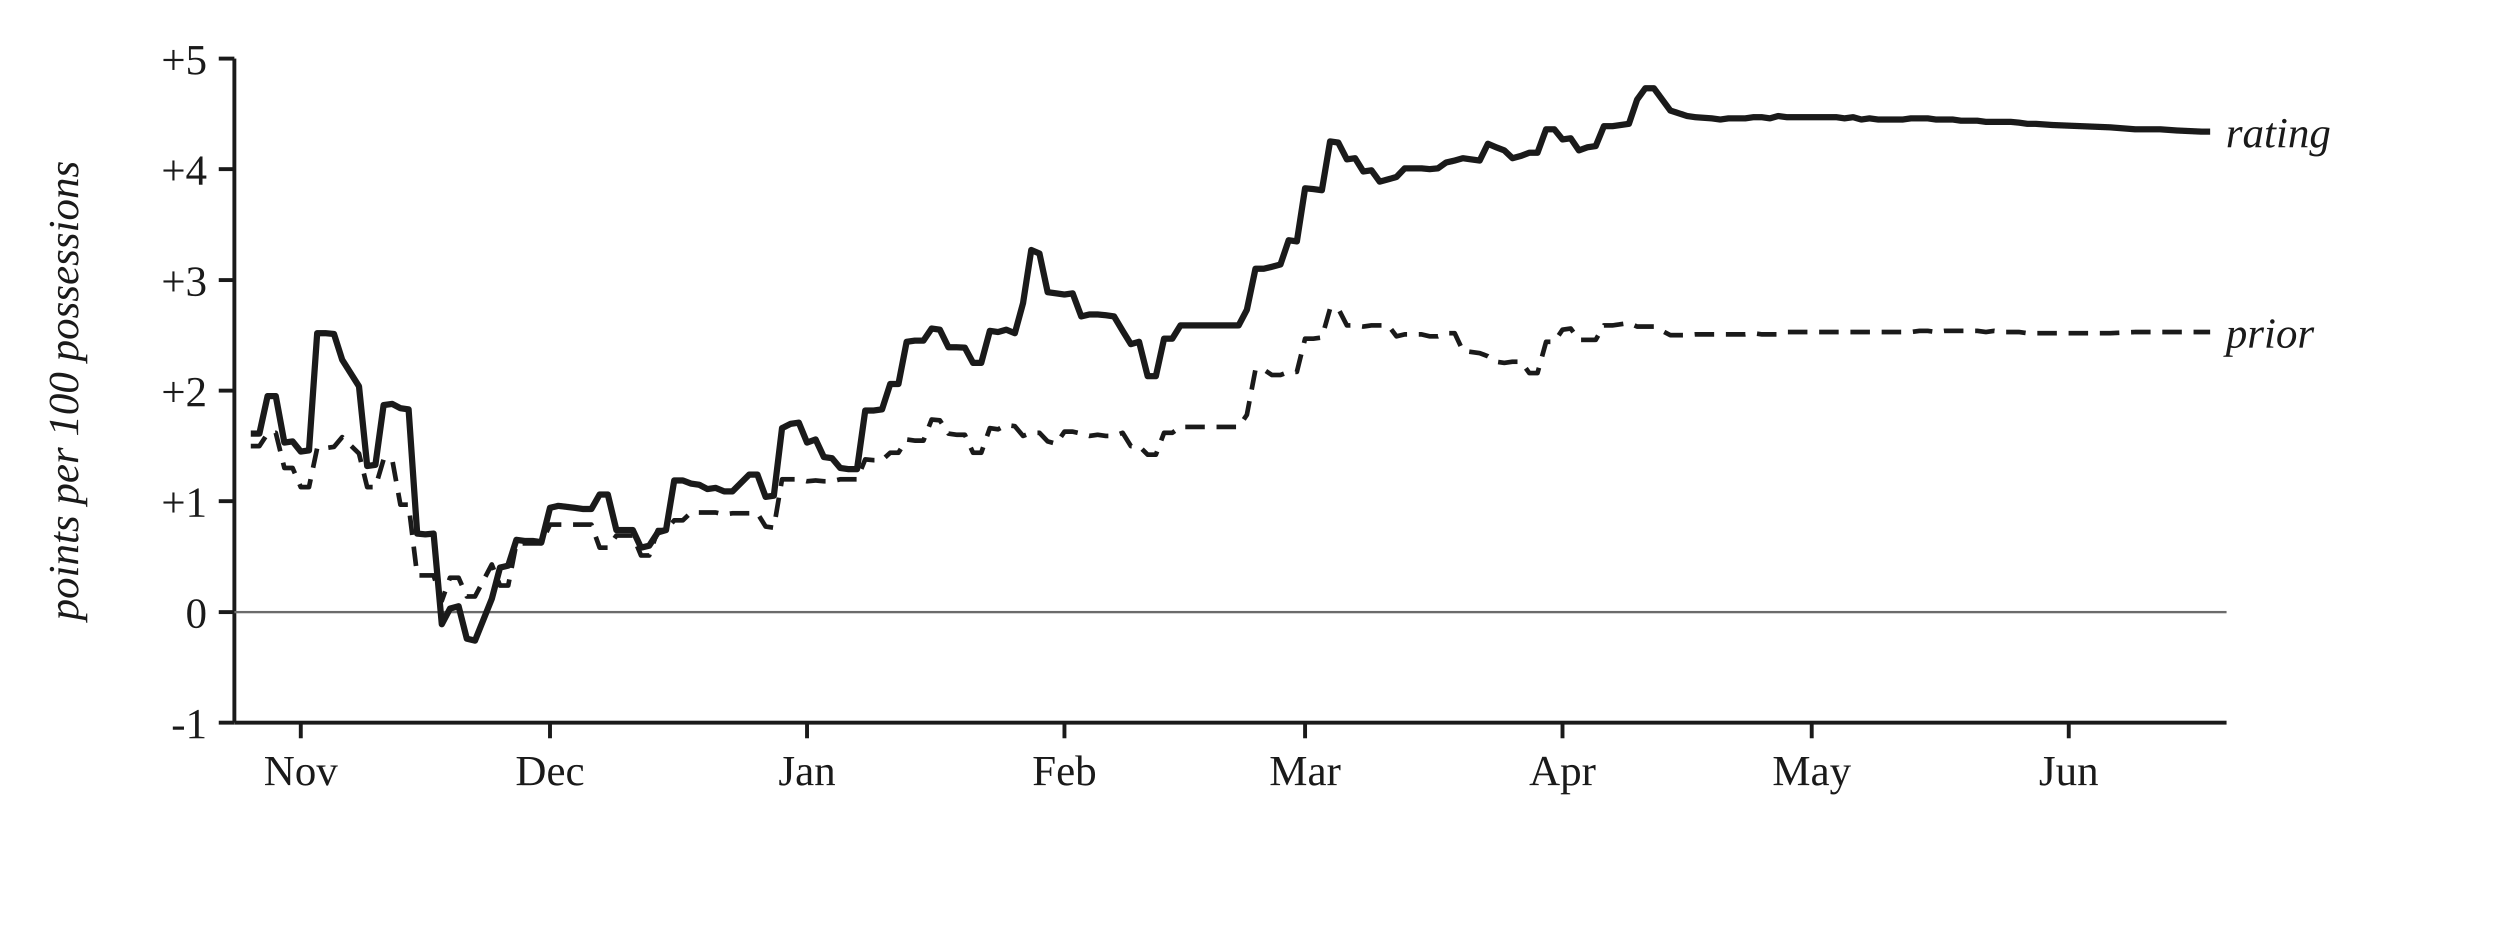
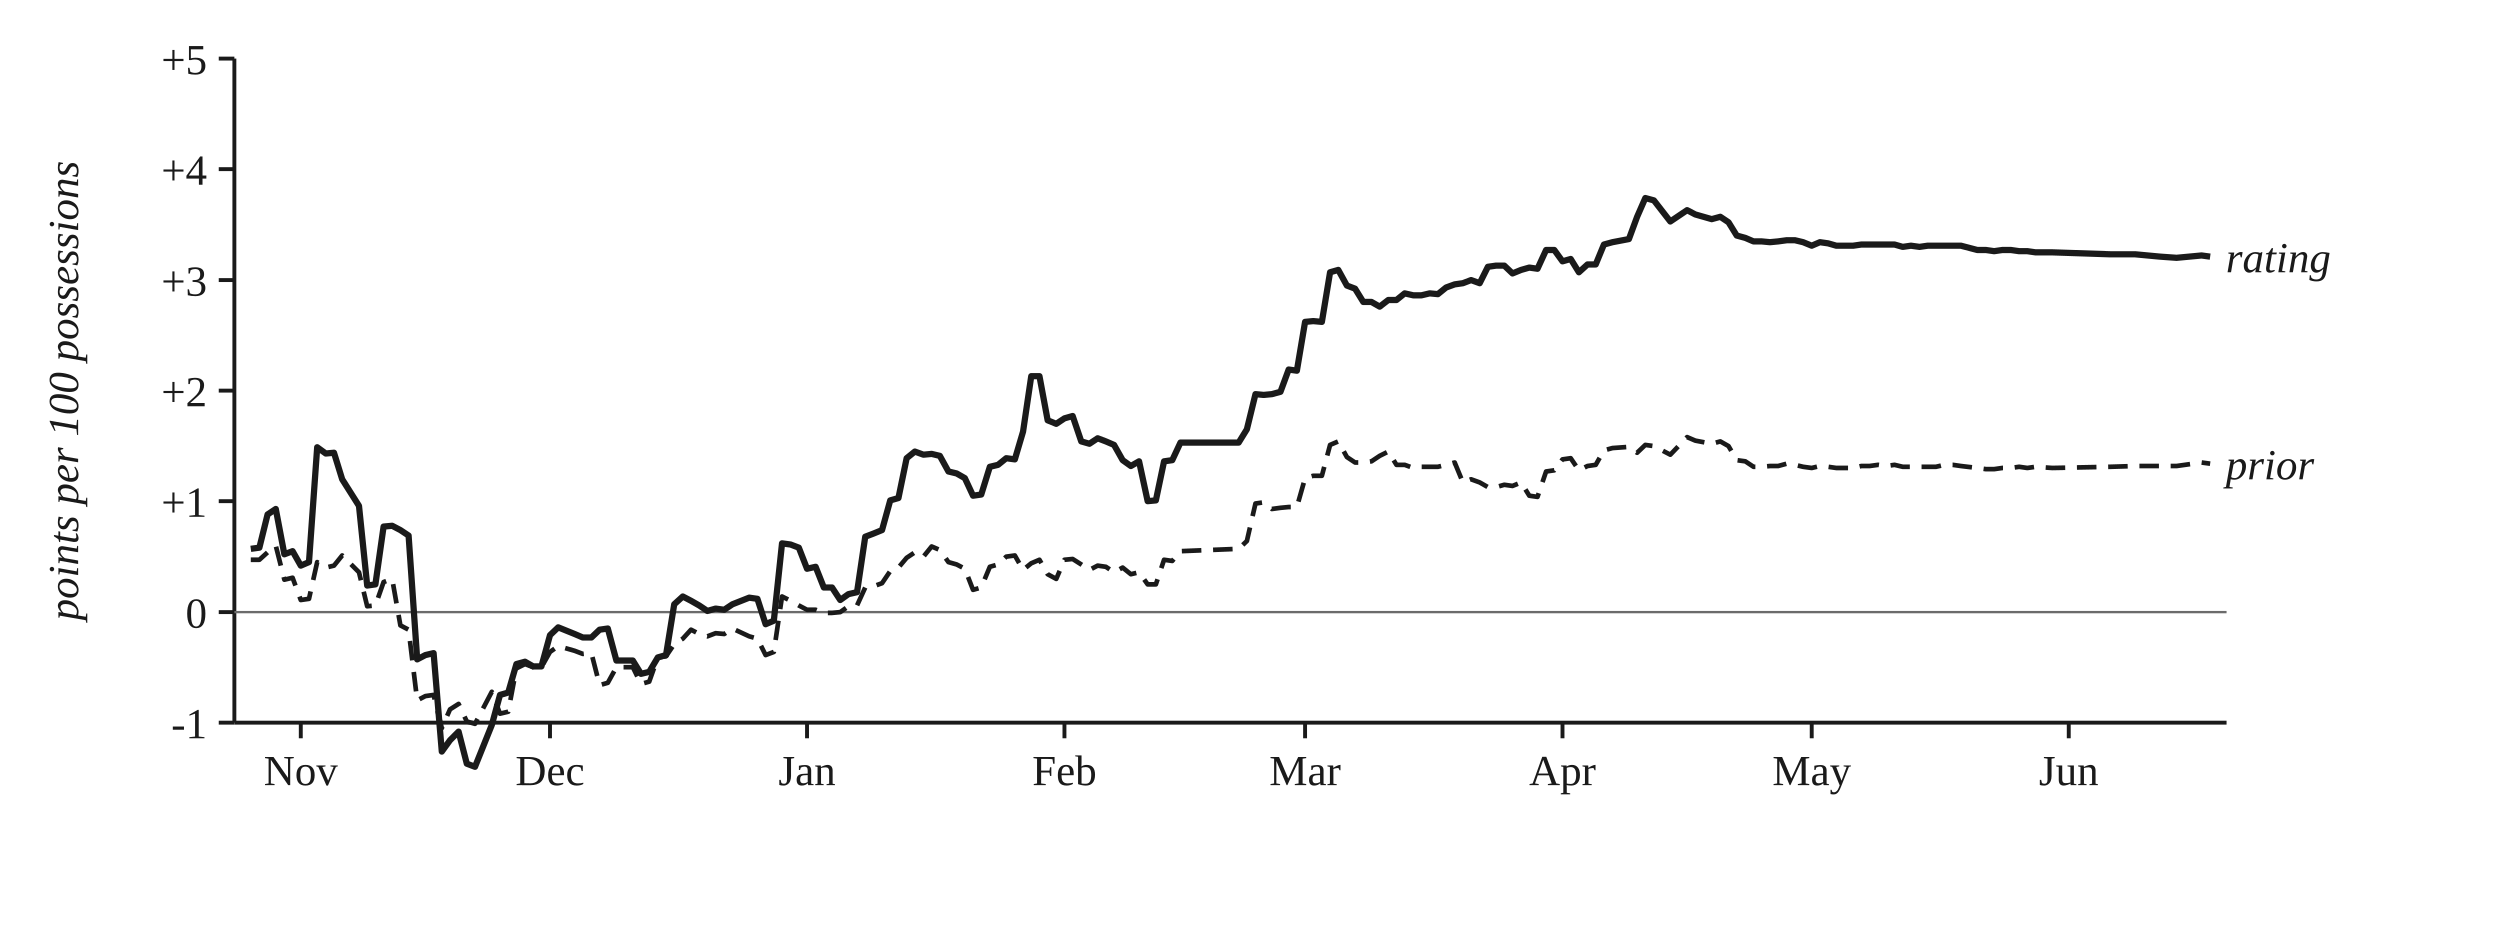
<svg xmlns="http://www.w3.org/2000/svg" viewBox="0 0 640 240" width="100%" role="img" aria-label="Line chart: Wembanyama's rating rose from about +1.5 to +4.4 through his rookie season, pulling away from his box-score prior">
  <defs>
    <pattern id="hatch" width="6" height="6" patternUnits="userSpaceOnUse" patternTransform="rotate(45)">
      <rect width="6" height="6" fill="#fbfaf5" />
      <line x1="0" y1="0" x2="0" y2="6" stroke="#1a1a1a" stroke-width="1.4" />
    </pattern>
    <pattern id="dots" width="5" height="5" patternUnits="userSpaceOnUse">
      <rect width="5" height="5" fill="#fbfaf5" />
      <circle cx="2.5" cy="2.5" r=".9" fill="#1a1a1a" />
    </pattern>
    <marker id="arrow" viewBox="0 0 10 10" refX="9" refY="5" markerWidth="7" markerHeight="7" orient="auto-start-reverse">
      <path d="M 0 1 L 9 5 L 0 9 z" fill="#1a1a1a" />
    </marker>
  </defs>
  <line x1="60" y1="15" x2="60" y2="185" stroke="#1a1a1a" stroke-width="1.0" />
  <line x1="60" y1="185" x2="570" y2="185" stroke="#1a1a1a" stroke-width="1.0" />
  <line x1="56" y1="185" x2="60" y2="185" stroke="#1a1a1a" stroke-width="1.0" />
  <text x="53" y="189" font-size="11" text-anchor="end" fill="#1a1a1a">-1</text>
  <line x1="56" y1="156.7" x2="60" y2="156.7" stroke="#1a1a1a" stroke-width="1.0" />
  <text x="53" y="160.7" font-size="11" text-anchor="end" fill="#1a1a1a">0</text>
  <line x1="56" y1="128.3" x2="60" y2="128.3" stroke="#1a1a1a" stroke-width="1.0" />
  <text x="53" y="132.3" font-size="11" text-anchor="end" fill="#1a1a1a">+1</text>
  <line x1="56" y1="100" x2="60" y2="100" stroke="#1a1a1a" stroke-width="1.0" />
  <text x="53" y="104" font-size="11" text-anchor="end" fill="#1a1a1a">+2</text>
  <line x1="56" y1="71.7" x2="60" y2="71.7" stroke="#1a1a1a" stroke-width="1.0" />
  <text x="53" y="75.7" font-size="11" text-anchor="end" fill="#1a1a1a">+3</text>
  <line x1="56" y1="43.3" x2="60" y2="43.3" stroke="#1a1a1a" stroke-width="1.0" />
  <text x="53" y="47.3" font-size="11" text-anchor="end" fill="#1a1a1a">+4</text>
  <line x1="56" y1="15" x2="60" y2="15" stroke="#1a1a1a" stroke-width="1.0" />
  <text x="53" y="19" font-size="11" text-anchor="end" fill="#1a1a1a">+5</text>
  <text x="20" y="100" font-size="11" text-anchor="middle" fill="#1a1a1a" font-style="italic" transform="rotate(-90 20 100)">points per 100 possessions</text>
  <line x1="77" y1="185" x2="77" y2="189" stroke="#1a1a1a" stroke-width="1.0" />
  <text x="77" y="201" font-size="11" text-anchor="middle" fill="#1a1a1a">Nov</text>
  <line x1="140.8" y1="185" x2="140.8" y2="189" stroke="#1a1a1a" stroke-width="1.0" />
  <text x="140.8" y="201" font-size="11" text-anchor="middle" fill="#1a1a1a">Dec</text>
  <line x1="206.6" y1="185" x2="206.6" y2="189" stroke="#1a1a1a" stroke-width="1.0" />
  <text x="206.6" y="201" font-size="11" text-anchor="middle" fill="#1a1a1a">Jan</text>
  <line x1="272.5" y1="185" x2="272.5" y2="189" stroke="#1a1a1a" stroke-width="1.0" />
  <text x="272.5" y="201" font-size="11" text-anchor="middle" fill="#1a1a1a">Feb</text>
  <line x1="334.1" y1="185" x2="334.1" y2="189" stroke="#1a1a1a" stroke-width="1.0" />
  <text x="334.1" y="201" font-size="11" text-anchor="middle" fill="#1a1a1a">Mar</text>
  <line x1="400" y1="185" x2="400" y2="189" stroke="#1a1a1a" stroke-width="1.0" />
  <text x="400" y="201" font-size="11" text-anchor="middle" fill="#1a1a1a">Apr</text>
  <line x1="463.8" y1="185" x2="463.8" y2="189" stroke="#1a1a1a" stroke-width="1.0" />
  <text x="463.8" y="201" font-size="11" text-anchor="middle" fill="#1a1a1a">May</text>
  <line x1="529.6" y1="185" x2="529.6" y2="189" stroke="#1a1a1a" stroke-width="1.0" />
  <text x="529.6" y="201" font-size="11" text-anchor="middle" fill="#1a1a1a">Jun</text>
  <line x1="60" y1="156.7" x2="570" y2="156.7" stroke="#6b6b6b" stroke-width="0.6" />
-   <polyline points="64.2,111 66.4,111 68.5,101.4 70.6,101.4 72.8,113.3 74.9,113 77,115.6 79.1,115.3 81.2,85.3 83.4,85.3 85.5,85.5 87.6,92.1 91.9,98.9 94,119.3 96.1,119 98.2,103.7 100.4,103.4 102.5,104.5 104.6,104.8 106.8,136.6 108.9,136.8 111,136.6 113.1,159.8 115.2,155.8 117.4,155.2 119.5,163.5 121.6,164 125.9,153.3 128,145.3 130.1,144.8 132.2,138.2 134.4,138.5 136.5,138.5 138.6,138.8 140.8,130 142.9,129.5 147.1,130 149.2,130.3 151.4,130.3 153.5,126.6 155.6,126.6 157.8,135.7 162,135.7 164.1,140.2 166.2,139.7 168.4,136.3 170.5,135.7 172.6,123 174.8,123 176.9,123.8 179,124.1 181.1,125.2 183.2,124.9 185.4,125.8 187.5,125.8 191.8,121.5 193.9,121.5 196,127.2 198.1,126.9 200.2,109.6 202.4,108.5 204.5,108.2 206.6,113.3 208.8,112.5 210.9,117 213,117.3 215.1,119.8 217.2,120.1 219.4,120.1 221.5,105.1 223.6,105.1 225.8,104.8 227.9,98.3 230,98.3 232.1,87.5 234.2,87.2 236.4,87.2 238.5,84.1 240.6,84.4 242.8,88.9 244.9,88.9 247,89 249.1,92.9 251.2,92.9 253.4,84.7 255.5,85 257.6,84.4 259.8,85.3 261.9,77.6 264,64 266.1,64.9 268.2,74.8 270.4,75.1 272.5,75.4 274.6,75.1 276.8,81 278.9,80.5 281,80.5 283.1,80.7 285.2,81 287.4,84.7 289.5,88.1 291.6,87.5 293.8,96.3 295.9,96.3 298,86.7 300.1,86.7 302.2,83.3 317.1,83.3 319.2,79.3 321.4,68.8 323.5,68.8 325.6,68.3 327.8,67.7 329.9,61.5 332,61.8 334.1,48.2 336.2,48.4 338.4,48.7 340.5,36.2 342.6,36.5 344.8,40.8 346.9,40.5 349,43.9 351.1,43.6 353.2,46.5 355.4,45.9 357.5,45.3 359.6,43.1 361.8,43.1 363.9,43.1 366,43.3 368.1,43.1 370.2,41.6 372.4,41.1 374.5,40.5 376.6,40.8 378.8,41.1 380.9,36.8 383,37.7 385.1,38.5 387.2,40.5 389.4,39.9 391.5,39.1 393.6,39.1 395.8,33.1 397.9,33.1 400,35.7 402.1,35.4 404.2,38.5 406.4,37.7 408.5,37.4 410.6,32.3 412.8,32.3 417,31.7 419.1,25.5 421.2,22.6 423.4,22.6 427.6,28.3 431.9,29.7 434,30 438.2,30.3 440.4,30.6 442.5,30.3 444.6,30.3 446.8,30.3 448.9,30 451,30 453.1,30.3 455.2,29.7 457.4,30 459.5,30 461.6,30 463.8,30 465.9,30 468,30 470.1,30 472.2,30.3 474.4,30 476.5,30.6 478.6,30.3 480.8,30.6 482.9,30.6 485,30.6 487.1,30.6 489.2,30.3 491.4,30.3 493.5,30.3 495.6,30.6 497.8,30.6 499.9,30.6 502,30.9 506.2,30.9 508.4,31.2 510.5,31.2 512.6,31.2 514.8,31.2 516.9,31.4 519,31.7 521.1,31.7 525.4,32 540.2,32.6 546.6,33.1 553,33.1 557.2,33.4 563.6,33.7 565.8,33.7" fill="none" stroke="#1a1a1a" stroke-width="1.6" stroke-linejoin="round" />
-   <polyline points="64.2,114.2 66.4,114.2 68.5,111 70.6,110.8 72.8,119.8 74.9,119.8 77,124.7 79.1,124.7 81.2,114.7 83.4,114.7 85.5,114.4 87.6,111.9 91.9,116.1 94,124.7 96.1,124.7 98.2,117.6 100.4,117.6 102.5,129.2 104.6,129.2 106.8,147.3 108.9,147.3 111,147.3 113.1,153.8 115.2,147.9 117.4,147.9 119.5,152.7 121.6,152.7 125.9,144.5 128,149.9 130.1,149.9 132.2,139.1 134.4,139.1 136.5,139.1 138.6,139.1 140.8,134.3 142.9,134.3 147.1,134.3 149.2,134.3 151.4,134.3 153.5,140.2 155.6,140.2 157.8,137.1 162,137.1 164.1,142.2 166.2,142.2 168.4,135.7 170.5,135.7 172.6,133.2 174.8,133.2 176.9,131.2 179,131.2 181.1,131.2 183.2,131.2 185.4,131.7 187.5,131.4 191.8,131.4 193.9,131.4 196,134.8 198.1,135.1 200.2,122.7 202.4,122.7 204.5,122.7 206.6,123.2 208.8,123 210.9,123.2 213,123.2 215.1,122.7 217.2,122.7 219.4,122.7 221.5,117.6 223.6,117.8 225.8,117.8 227.9,115.9 230,115.9 232.1,112.5 234.2,112.8 236.4,112.8 238.5,107.4 240.6,107.6 242.8,111 244.9,111.3 247,111.3 249.1,115.9 251.2,115.9 253.4,109.6 255.5,109.9 257.6,108.8 259.8,109.1 261.9,111.6 264,110.8 266.1,110.8 268.2,113 270.4,113.6 272.5,110.5 274.6,110.5 276.8,111 278.9,111.6 281,111.3 283.1,111.6 285.2,111.6 287.4,110.8 289.5,114.2 291.6,114.2 293.8,116.4 295.9,116.4 298,110.8 300.1,110.8 302.2,109.3 317.1,109.3 319.2,106.2 321.4,94.6 323.5,94.6 325.6,96 327.8,96 329.9,95.2 332,95.2 334.1,86.7 336.2,86.7 338.4,86.4 340.5,79 342.6,79 344.8,83.3 346.9,83.3 349,83.6 351.1,83.3 353.2,83.3 355.4,83.3 357.5,86.1 359.6,85.6 361.8,85.6 363.9,85.6 366,86.1 368.1,86.1 370.2,85.3 372.4,85.3 374.5,89.8 376.6,90.1 378.8,90.4 380.9,91.2 383,92.6 385.1,92.9 387.2,92.6 389.4,92.6 391.5,95.5 393.6,95.5 395.8,87.5 397.9,87.5 400,84.4 402.1,84.1 404.2,87 406.4,87 408.5,87 410.6,83.3 412.8,83.3 417,82.7 419.1,83.6 421.2,83.6 423.4,83.6 427.6,85.8 431.9,85.8 434,85.6 438.2,85.6 440.4,85.6 442.5,85.6 444.6,85.6 446.8,85.6 448.9,85.3 451,85.6 453.1,85.6 455.2,85.6 457.4,85 459.5,85 461.6,85 463.8,85 465.9,85 468,85 470.1,85 472.2,85 474.4,85 476.5,85 478.6,85 480.8,85 482.9,85 485,85 487.1,85 489.2,85 491.4,84.7 493.5,84.7 495.6,85 497.8,84.7 499.9,84.7 502,84.7 506.2,84.7 508.4,85 510.5,84.7 512.6,85 514.8,85 516.9,85 519,85.3 521.1,85.3 525.4,85.3 540.2,85.3 546.6,85 553,85 557.2,85 563.6,85 565.8,85" fill="none" stroke="#1a1a1a" stroke-width="1.2" stroke-linejoin="round" stroke-dasharray="5 3" />
-   <text x="569.8" y="37.7" font-size="11" text-anchor="start" fill="#1a1a1a" font-style="italic">rating</text>
-   <text x="569.8" y="89" font-size="11" text-anchor="start" fill="#1a1a1a" font-style="italic">prior</text>
+   <polyline points="64.2,140.5 66.4,140.2 68.5,131.7 70.6,130.3 72.8,141.9 74.9,141.1 77,144.8 79.1,143.9 81.2,114.5 83.4,116.1 85.5,115.9 87.6,122.7 91.9,129.5 94,149.9 96.1,149.6 98.2,134.8 100.4,134.6 102.5,135.7 104.6,137.1 106.8,168.8 108.9,167.7 111,167.2 113.1,192.4 115.2,189.5 117.4,187.3 119.5,195.5 121.6,196.3 125.9,185.6 128,177.9 130.1,177.3 132.2,170 134.4,169.4 136.5,170.6 138.6,170.6 140.8,162.6 142.9,160.6 147.1,162.3 149.2,163.2 151.4,163.2 153.5,161.2 155.6,160.9 157.8,169.1 162,169.1 164.1,172.5 166.2,172 168.4,168.3 170.5,167.7 172.6,154.7 174.8,152.7 176.9,153.8 179,155 181.1,156.4 183.2,155.8 185.4,156.1 187.5,154.7 191.8,153 193.9,153.3 196,159.8 198.1,158.9 200.2,139.1 202.4,139.4 204.5,140.2 206.6,145.6 208.8,145.1 210.9,150.4 213,150.4 215.1,153.6 217.2,152.1 219.4,151.6 221.5,137.4 223.6,136.6 225.8,135.7 227.9,128.1 230,127.5 232.1,117.3 234.2,115.6 236.4,116.4 238.5,116.2 240.6,116.7 242.8,120.7 244.9,121.2 247,122.4 249.1,126.9 251.2,126.6 253.4,119.5 255.5,119 257.6,117.3 259.8,117.6 261.9,110.5 264,96.3 266.1,96.3 268.2,107.6 270.4,108.5 272.5,107.1 274.6,106.5 276.8,113 278.9,113.6 281,112.2 283.1,113 285.2,113.9 287.4,117.8 289.5,119.3 291.6,118.1 293.8,128.3 295.9,128.1 298,118.1 300.1,117.8 302.2,113.3 317.1,113.3 319.2,109.9 321.4,100.9 323.5,101.1 325.6,100.9 327.8,100.3 329.9,94.6 332,94.9 334.1,82.4 336.2,82.2 338.4,82.4 340.5,69.7 342.6,69.1 344.8,73.1 346.9,73.9 349,77.3 351.1,77.3 353.2,78.5 355.4,76.8 357.5,76.8 359.6,75.1 361.8,75.6 363.9,75.6 366,75.1 368.1,75.3 370.2,73.6 372.4,72.8 374.5,72.5 376.6,71.7 378.8,72.5 380.9,68.3 383,68 385.1,68 387.2,70 389.4,69.1 391.5,68.5 393.6,68.8 395.8,64 397.9,64 400,66.9 402.1,66.3 404.2,69.7 406.4,67.7 408.5,67.7 410.6,62.6 412.8,62 417,61.2 419.1,55.5 421.2,50.7 423.4,51.3 427.6,56.7 431.9,53.8 434,54.9 438.2,56.1 440.4,55.5 442.5,56.9 444.6,60.3 446.8,60.9 448.9,61.8 451,61.8 453.1,62 455.2,61.8 457.4,61.5 459.5,61.5 461.6,62 463.8,62.9 465.9,62 468,62.3 470.1,62.9 472.2,62.9 474.4,62.9 476.5,62.6 478.6,62.6 480.8,62.6 482.9,62.6 485,62.6 487.1,63.2 489.2,62.9 491.4,63.2 493.5,62.9 495.6,62.9 497.8,62.9 499.9,62.9 502,62.9 506.2,64 508.4,64 510.5,64.3 512.6,64 514.8,64 516.9,64.3 519,64.3 521.1,64.6 525.4,64.6 540.2,65.1 546.6,65.1 553,65.7 557.2,66 563.6,65.4 565.8,65.7" fill="none" stroke="#1a1a1a" stroke-width="1.6" stroke-linejoin="round" />
+   <polyline points="64.2,143.3 66.4,143.3 68.5,141.4 70.6,139.7 72.8,148.4 74.9,147.9 77,153.6 79.1,153.3 81.2,143.9 83.4,145.3 85.5,144.8 87.6,142.2 91.9,146.5 94,155.2 96.1,155 98.2,149 100.4,148.2 102.5,160.1 104.6,161.2 106.8,179.3 108.9,178.2 111,177.9 113.1,186.4 115.2,181.6 117.4,180.2 119.5,184.7 121.6,185.3 125.9,177.1 128,182.7 130.1,182.2 132.2,171.1 134.4,170 136.5,170.8 138.6,170.8 140.8,166.9 142.9,165.4 147.1,166.6 149.2,167.4 151.4,167.2 153.5,175.4 155.6,174.8 157.8,170.8 162,170.8 164.1,175.1 166.2,174.5 168.4,168.3 170.5,168 172.6,164.9 174.8,163.5 176.9,161.2 179,162.3 181.1,162.9 183.2,162.1 185.4,162.3 187.5,160.9 191.8,162.9 193.9,163.5 196,167.7 198.1,166.9 200.2,152.7 202.4,153.8 204.5,155 206.6,156.1 208.8,156.1 210.9,156.9 213,156.9 215.1,156.7 217.2,155.2 219.4,155 221.5,150.4 223.6,150.1 225.8,149.3 227.9,146.2 230,145.3 232.1,142.8 234.2,141.4 236.4,142.5 238.5,139.9 240.6,140.8 242.8,143.9 244.9,144.5 247,145.6 249.1,151 251.2,150.4 253.4,145.1 255.5,144.5 257.6,142.5 259.8,142.2 261.9,145.9 264,144.2 266.1,143.3 268.2,147 270.4,148.2 272.5,143.3 274.6,143.1 276.8,144.5 278.9,145.9 281,144.8 283.1,145.1 285.2,146.5 287.4,145.3 289.5,147 291.6,146.5 293.8,149.6 295.9,149.6 298,143.3 300.1,143.6 302.2,141.1 317.1,140.5 319.2,138.5 321.4,128.9 323.5,128.6 325.6,130.3 327.8,130 329.9,129.8 332,129.8 334.1,122.4 336.2,121.8 338.4,121.8 340.5,113.9 342.6,113 344.8,117 346.9,118.4 349,118.4 351.1,118.1 353.2,116.7 355.4,115.6 357.5,119 359.6,119 361.8,119.8 363.9,119.5 366,119.5 368.1,119.5 370.2,119 372.4,118.4 374.5,123.5 376.6,122.7 378.8,123.5 380.9,124.7 383,124.7 385.1,124.1 387.2,124.4 389.4,123.5 391.5,126.9 393.6,127.2 395.8,120.7 397.9,120.4 400,117.6 402.1,117.3 404.2,120.4 406.4,119.3 408.5,119 410.6,115.3 412.8,114.7 417,114.4 419.1,115.9 421.2,113.9 423.4,114.2 427.6,116.4 431.9,111.9 434,112.8 438.2,113.6 440.4,113 442.5,114.2 444.6,117.8 446.8,118.1 448.9,119.5 451,119.5 453.1,119.3 455.2,119.3 457.4,118.7 459.5,119 461.6,119.5 463.8,119.8 465.9,119.3 468,119.5 470.1,119.8 472.2,119.8 474.4,119.8 476.5,119.3 478.6,119.3 480.8,119 482.9,119.3 485,119 487.1,119.5 489.2,119.5 491.4,119.5 493.5,119.5 495.6,119.5 497.8,119 499.9,119 502,119.3 506.2,119.8 508.4,120.1 510.5,120.1 512.6,119.8 514.8,119.8 516.9,119.5 519,119.8 521.1,119.5 525.4,119.8 540.2,119.5 546.6,119.3 553,119.3 557.2,119.3 563.6,118.4 565.8,118.7" fill="none" stroke="#1a1a1a" stroke-width="1.2" stroke-linejoin="round" stroke-dasharray="5 3" />
+   <text x="569.8" y="69.7" font-size="11" text-anchor="start" fill="#1a1a1a" font-style="italic">rating</text>
+   <text x="569.8" y="122.7" font-size="11" text-anchor="start" fill="#1a1a1a" font-style="italic">prior</text>
</svg>
